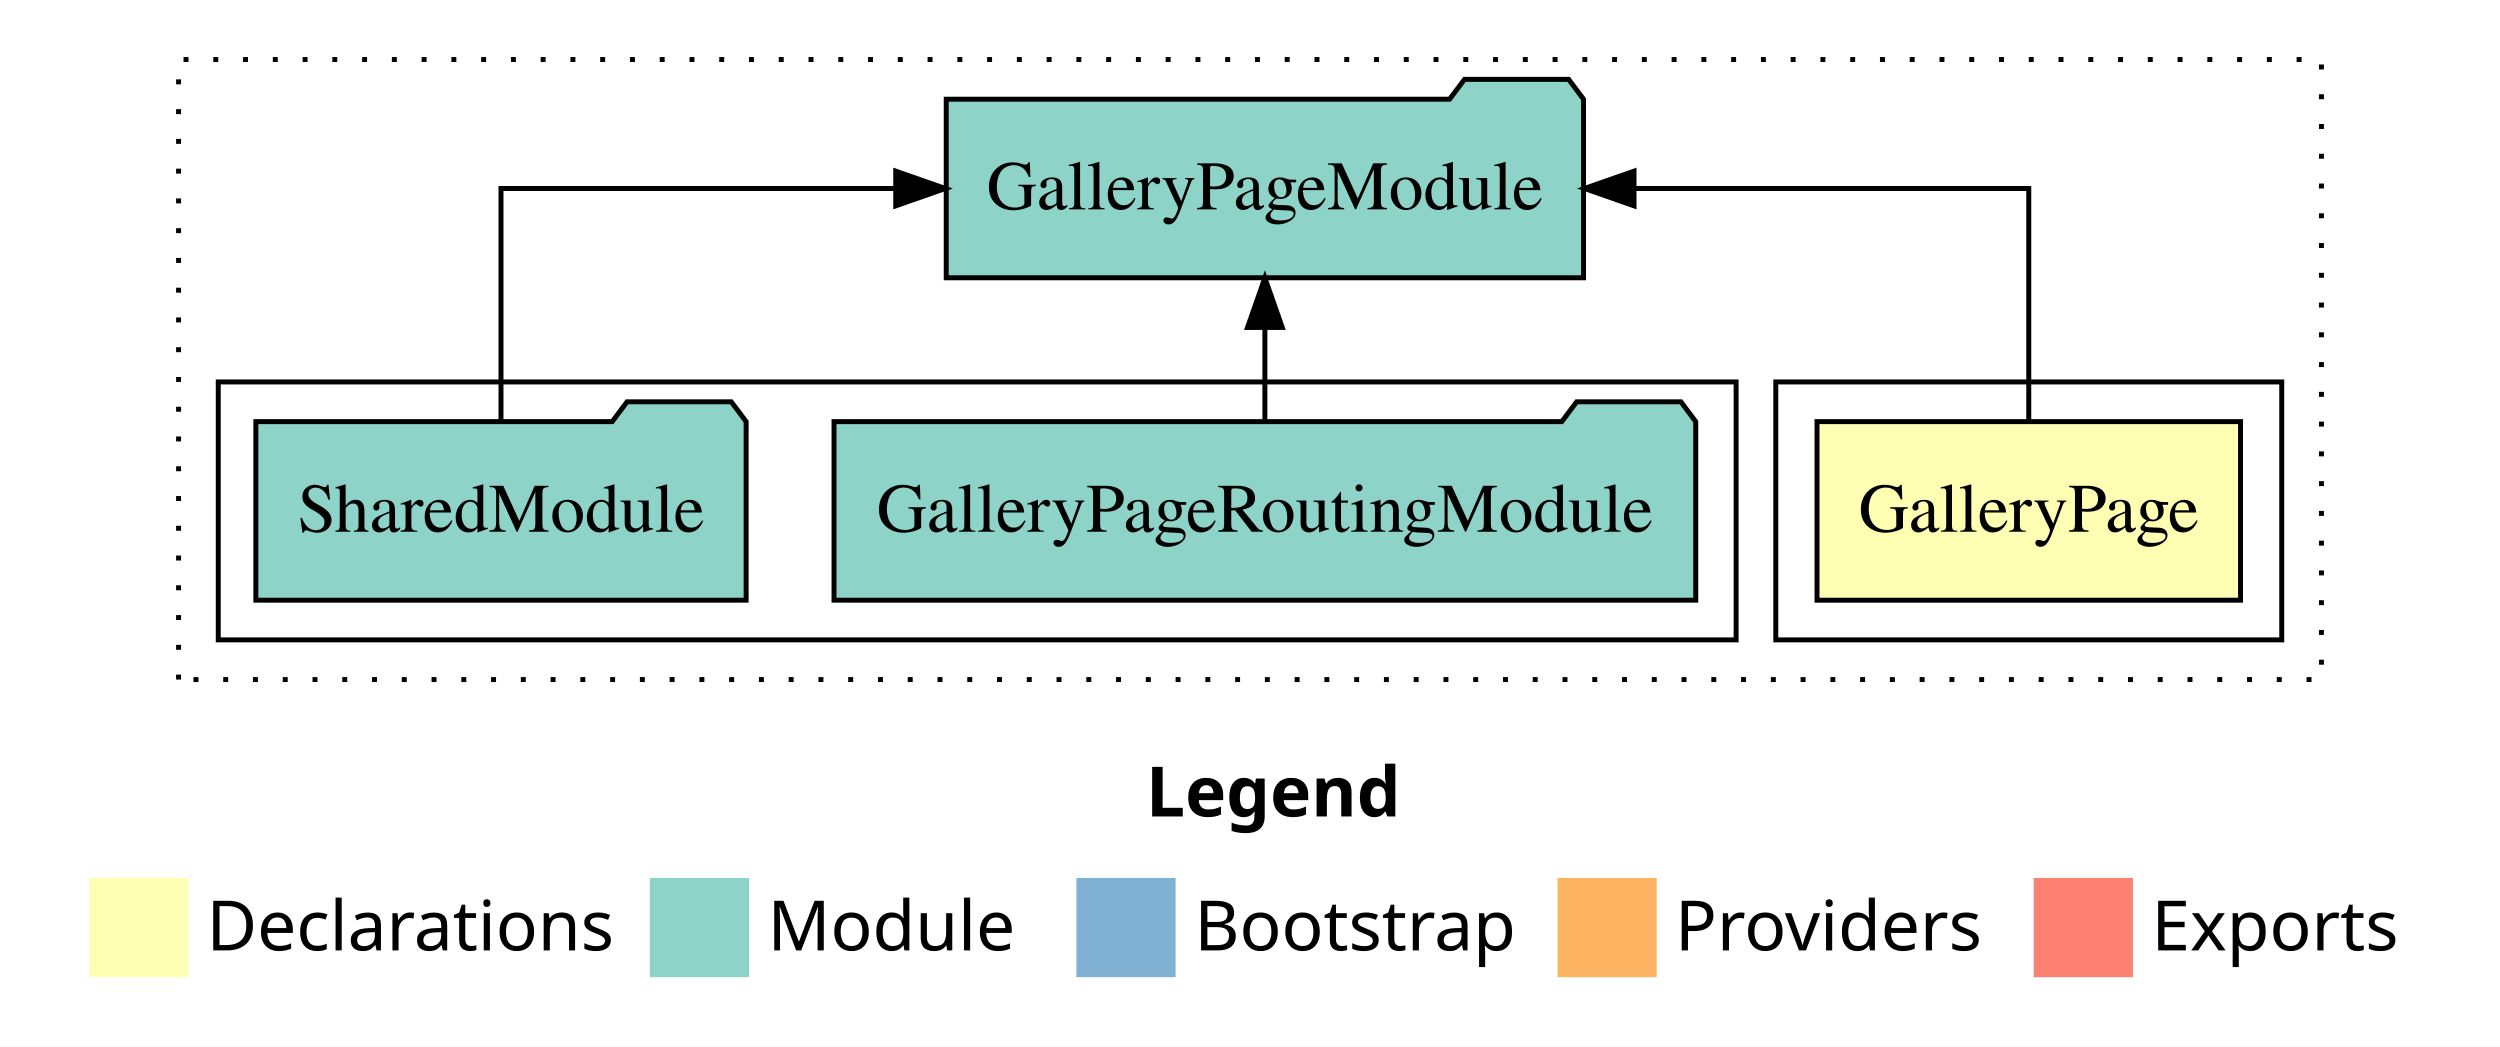
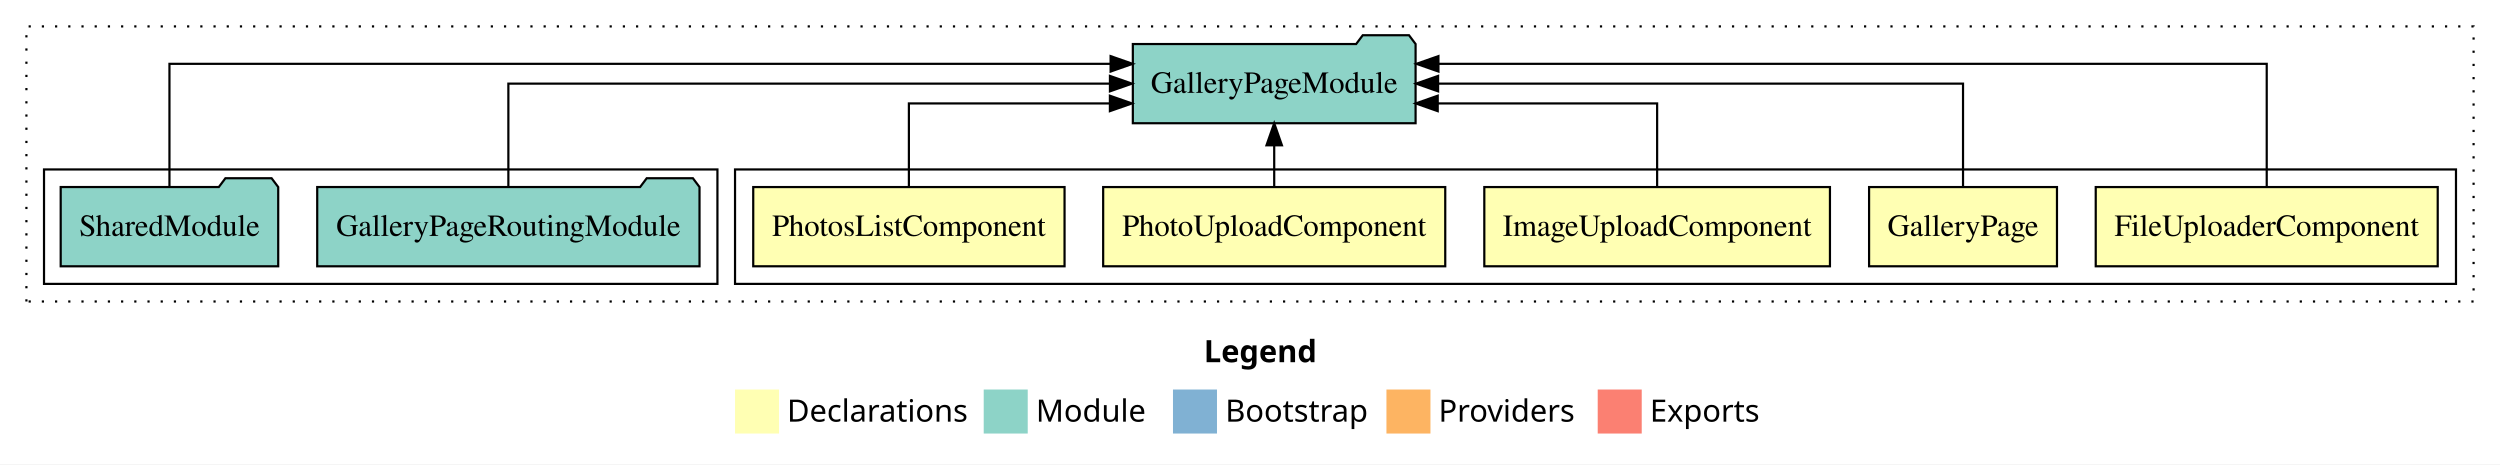
- <svg xmlns="http://www.w3.org/2000/svg" width="504pt" height="211pt" viewBox="0.00 0.00 504.00 211.00">
+ <svg xmlns="http://www.w3.org/2000/svg" width="1136pt" height="211pt" viewBox="0.00 0.00 1136.00 211.00">
  <g id="graph0" class="graph" transform="scale(1 1) rotate(0) translate(4 207)">
-     <polygon fill="white" stroke="transparent" points="-4,4 -4,-207 500,-207 500,4 -4,4" />
-     <text text-anchor="start" x="227.01" y="-42.4" font-family="sans-serif" font-weight="bold" font-size="14.00">Legend</text>
-     <polygon fill="#ffffb3" stroke="transparent" points="14,-10 14,-30 34,-30 34,-10 14,-10" />
-     <text text-anchor="start" x="37.63" y="-15.4" font-family="sans-serif" font-size="14.00">  Declarations</text>
-     <polygon fill="#8dd3c7" stroke="transparent" points="127,-10 127,-30 147,-30 147,-10 127,-10" />
-     <text text-anchor="start" x="150.73" y="-15.4" font-family="sans-serif" font-size="14.00">  Module</text>
-     <polygon fill="#80b1d3" stroke="transparent" points="213,-10 213,-30 233,-30 233,-10 213,-10" />
-     <text text-anchor="start" x="236.78" y="-15.4" font-family="sans-serif" font-size="14.00">  Bootstrap</text>
-     <polygon fill="#fdb462" stroke="transparent" points="310,-10 310,-30 330,-30 330,-10 310,-10" />
-     <text text-anchor="start" x="333.67" y="-15.4" font-family="sans-serif" font-size="14.00">  Providers</text>
-     <polygon fill="#fb8072" stroke="transparent" points="406,-10 406,-30 426,-30 426,-10 406,-10" />
-     <text text-anchor="start" x="429.73" y="-15.4" font-family="sans-serif" font-size="14.00">  Exports</text>
+     <polygon fill="white" stroke="transparent" points="-4,4 -4,-207 1132,-207 1132,4 -4,4" />
+     <text text-anchor="start" x="543.01" y="-42.4" font-family="sans-serif" font-weight="bold" font-size="14.00">Legend</text>
+     <polygon fill="#ffffb3" stroke="transparent" points="330,-10 330,-30 350,-30 350,-10 330,-10" />
+     <text text-anchor="start" x="353.63" y="-15.4" font-family="sans-serif" font-size="14.00">  Declarations</text>
+     <polygon fill="#8dd3c7" stroke="transparent" points="443,-10 443,-30 463,-30 463,-10 443,-10" />
+     <text text-anchor="start" x="466.73" y="-15.4" font-family="sans-serif" font-size="14.00">  Module</text>
+     <polygon fill="#80b1d3" stroke="transparent" points="529,-10 529,-30 549,-30 549,-10 529,-10" />
+     <text text-anchor="start" x="552.78" y="-15.4" font-family="sans-serif" font-size="14.00">  Bootstrap</text>
+     <polygon fill="#fdb462" stroke="transparent" points="626,-10 626,-30 646,-30 646,-10 626,-10" />
+     <text text-anchor="start" x="649.67" y="-15.4" font-family="sans-serif" font-size="14.00">  Providers</text>
+     <polygon fill="#fb8072" stroke="transparent" points="722,-10 722,-30 742,-30 742,-10 722,-10" />
+     <text text-anchor="start" x="745.73" y="-15.4" font-family="sans-serif" font-size="14.00">  Exports</text>
    <g id="clust1" class="cluster">
-       <polygon fill="none" stroke="black" stroke-dasharray="1,5" points="32,-70 32,-195 464,-195 464,-70 32,-70" />
+       <polygon fill="none" stroke="black" stroke-dasharray="1,5" points="8,-70 8,-195 1120,-195 1120,-70 8,-70" />
    </g>
    <g id="clust2" class="cluster">
-       <polygon fill="none" stroke="black" points="354,-78 354,-130 456,-130 456,-78 354,-78" />
+       <polygon fill="none" stroke="black" points="330,-78 330,-130 1112,-130 1112,-78 330,-78" />
    </g>
-     <g id="clust4" class="cluster">
-       <polygon fill="none" stroke="black" points="40,-78 40,-130 346,-130 346,-78 40,-78" />
+     <g id="clust8" class="cluster">
+       <polygon fill="none" stroke="black" points="16,-78 16,-130 322,-130 322,-78 16,-78" />
    </g>
    <g id="node1" class="node">
-       <polygon fill="#ffffb3" stroke="black" points="447.69,-122 362.31,-122 362.31,-86 447.69,-86 447.69,-122" />
-       <text text-anchor="middle" x="405" y="-99.8" font-family="Times,serif" font-size="14.00">GalleryPage</text>
+       <polygon fill="#ffffb3" stroke="black" points="1103.7,-122 948.3,-122 948.3,-86 1103.7,-86 1103.7,-122" />
+       <text text-anchor="middle" x="1026" y="-99.8" font-family="Times,serif" font-size="14.00">FileUploaderComponent</text>
+     </g>
+     <g id="node6" class="node">
+       <polygon fill="#8dd3c7" stroke="black" points="639.24,-187 636.24,-191 615.24,-191 612.24,-187 510.76,-187 510.76,-151 639.24,-151 639.24,-187" />
+       <text text-anchor="middle" x="575" y="-164.8" font-family="Times,serif" font-size="14.00">GalleryPageModule</text>
+     </g>
+     <g id="edge1" class="edge">
+       <path fill="none" stroke="black" d="M1026,-122.29C1026,-144.21 1026,-178 1026,-178 1026,-178 649.62,-178 649.62,-178" />
+       <polygon fill="black" stroke="black" points="649.62,-174.5 639.62,-178 649.62,-181.5 649.62,-174.5" />
    </g>
    <g id="node2" class="node">
-       <polygon fill="#8dd3c7" stroke="black" points="315.24,-187 312.24,-191 291.24,-191 288.24,-187 186.76,-187 186.76,-151 315.24,-151 315.24,-187" />
-       <text text-anchor="middle" x="251" y="-164.8" font-family="Times,serif" font-size="14.00">GalleryPageModule</text>
+       <polygon fill="#ffffb3" stroke="black" points="930.69,-122 845.31,-122 845.31,-86 930.69,-86 930.69,-122" />
+       <text text-anchor="middle" x="888" y="-99.8" font-family="Times,serif" font-size="14.00">GalleryPage</text>
    </g>
-     <g id="edge1" class="edge">
-       <path fill="none" stroke="black" d="M405,-122.11C405,-141.34 405,-169 405,-169 405,-169 325.42,-169 325.42,-169" />
-       <polygon fill="black" stroke="black" points="325.42,-165.5 315.42,-169 325.42,-172.5 325.42,-165.5" />
+     <g id="edge2" class="edge">
+       <path fill="none" stroke="black" d="M888,-122.11C888,-141.34 888,-169 888,-169 888,-169 649.47,-169 649.47,-169" />
+       <polygon fill="black" stroke="black" points="649.47,-165.5 639.47,-169 649.47,-172.5 649.47,-165.5" />
    </g>
    <g id="node3" class="node">
-       <polygon fill="#8dd3c7" stroke="black" points="337.86,-122 334.86,-126 313.86,-126 310.86,-122 164.14,-122 164.14,-86 337.86,-86 337.86,-122" />
-       <text text-anchor="middle" x="251" y="-99.8" font-family="Times,serif" font-size="14.00">GalleryPageRoutingModule</text>
+       <polygon fill="#ffffb3" stroke="black" points="827.53,-122 670.47,-122 670.47,-86 827.53,-86 827.53,-122" />
+       <text text-anchor="middle" x="749" y="-99.8" font-family="Times,serif" font-size="14.00">ImageUploadComponent</text>
    </g>
-     <g id="edge2" class="edge">
-       <path fill="none" stroke="black" d="M251,-122.11C251,-122.11 251,-140.99 251,-140.99" />
-       <polygon fill="black" stroke="black" points="247.5,-140.99 251,-150.99 254.5,-140.99 247.5,-140.99" />
+     <g id="edge3" class="edge">
+       <path fill="none" stroke="black" d="M749,-122.03C749,-138.4 749,-160 749,-160 749,-160 649.3,-160 649.3,-160" />
+       <polygon fill="black" stroke="black" points="649.3,-156.5 639.3,-160 649.3,-163.5 649.3,-156.5" />
    </g>
    <g id="node4" class="node">
-       <polygon fill="#8dd3c7" stroke="black" points="146.42,-122 143.42,-126 122.42,-126 119.42,-122 47.58,-122 47.58,-86 146.42,-86 146.42,-122" />
-       <text text-anchor="middle" x="97" y="-99.8" font-family="Times,serif" font-size="14.00">SharedModule</text>
+       <polygon fill="#ffffb3" stroke="black" points="652.72,-122 497.28,-122 497.28,-86 652.72,-86 652.72,-122" />
+       <text text-anchor="middle" x="575" y="-99.8" font-family="Times,serif" font-size="14.00">PhotoUploadComponent</text>
    </g>
-     <g id="edge3" class="edge">
-       <path fill="none" stroke="black" d="M97,-122.11C97,-141.34 97,-169 97,-169 97,-169 176.58,-169 176.58,-169" />
-       <polygon fill="black" stroke="black" points="176.58,-172.5 186.58,-169 176.58,-165.5 176.58,-172.5" />
+     <g id="edge4" class="edge">
+       <path fill="none" stroke="black" d="M575,-122.11C575,-122.11 575,-140.99 575,-140.99" />
+       <polygon fill="black" stroke="black" points="571.5,-140.99 575,-150.99 578.5,-140.99 571.5,-140.99" />
+     </g>
+     <g id="node5" class="node">
+       <polygon fill="#ffffb3" stroke="black" points="479.73,-122 338.27,-122 338.27,-86 479.73,-86 479.73,-122" />
+       <text text-anchor="middle" x="409" y="-99.8" font-family="Times,serif" font-size="14.00">PhotosListComponent</text>
+     </g>
+     <g id="edge5" class="edge">
+       <path fill="none" stroke="black" d="M409,-122.03C409,-138.4 409,-160 409,-160 409,-160 500.34,-160 500.34,-160" />
+       <polygon fill="black" stroke="black" points="500.34,-163.5 510.34,-160 500.34,-156.5 500.34,-163.5" />
+     </g>
+     <g id="node7" class="node">
+       <polygon fill="#8dd3c7" stroke="black" points="313.86,-122 310.86,-126 289.86,-126 286.86,-122 140.14,-122 140.14,-86 313.86,-86 313.86,-122" />
+       <text text-anchor="middle" x="227" y="-99.8" font-family="Times,serif" font-size="14.00">GalleryPageRoutingModule</text>
+     </g>
+     <g id="edge6" class="edge">
+       <path fill="none" stroke="black" d="M227,-122.11C227,-141.34 227,-169 227,-169 227,-169 500.36,-169 500.36,-169" />
+       <polygon fill="black" stroke="black" points="500.36,-172.5 510.36,-169 500.36,-165.5 500.36,-172.5" />
+     </g>
+     <g id="node8" class="node">
+       <polygon fill="#8dd3c7" stroke="black" points="122.42,-122 119.42,-126 98.42,-126 95.42,-122 23.58,-122 23.58,-86 122.42,-86 122.42,-122" />
+       <text text-anchor="middle" x="73" y="-99.8" font-family="Times,serif" font-size="14.00">SharedModule</text>
+     </g>
+     <g id="edge7" class="edge">
+       <path fill="none" stroke="black" d="M73,-122.29C73,-144.21 73,-178 73,-178 73,-178 500.66,-178 500.66,-178" />
+       <polygon fill="black" stroke="black" points="500.66,-181.5 510.66,-178 500.66,-174.5 500.66,-181.5" />
    </g>
  </g>
</svg>
